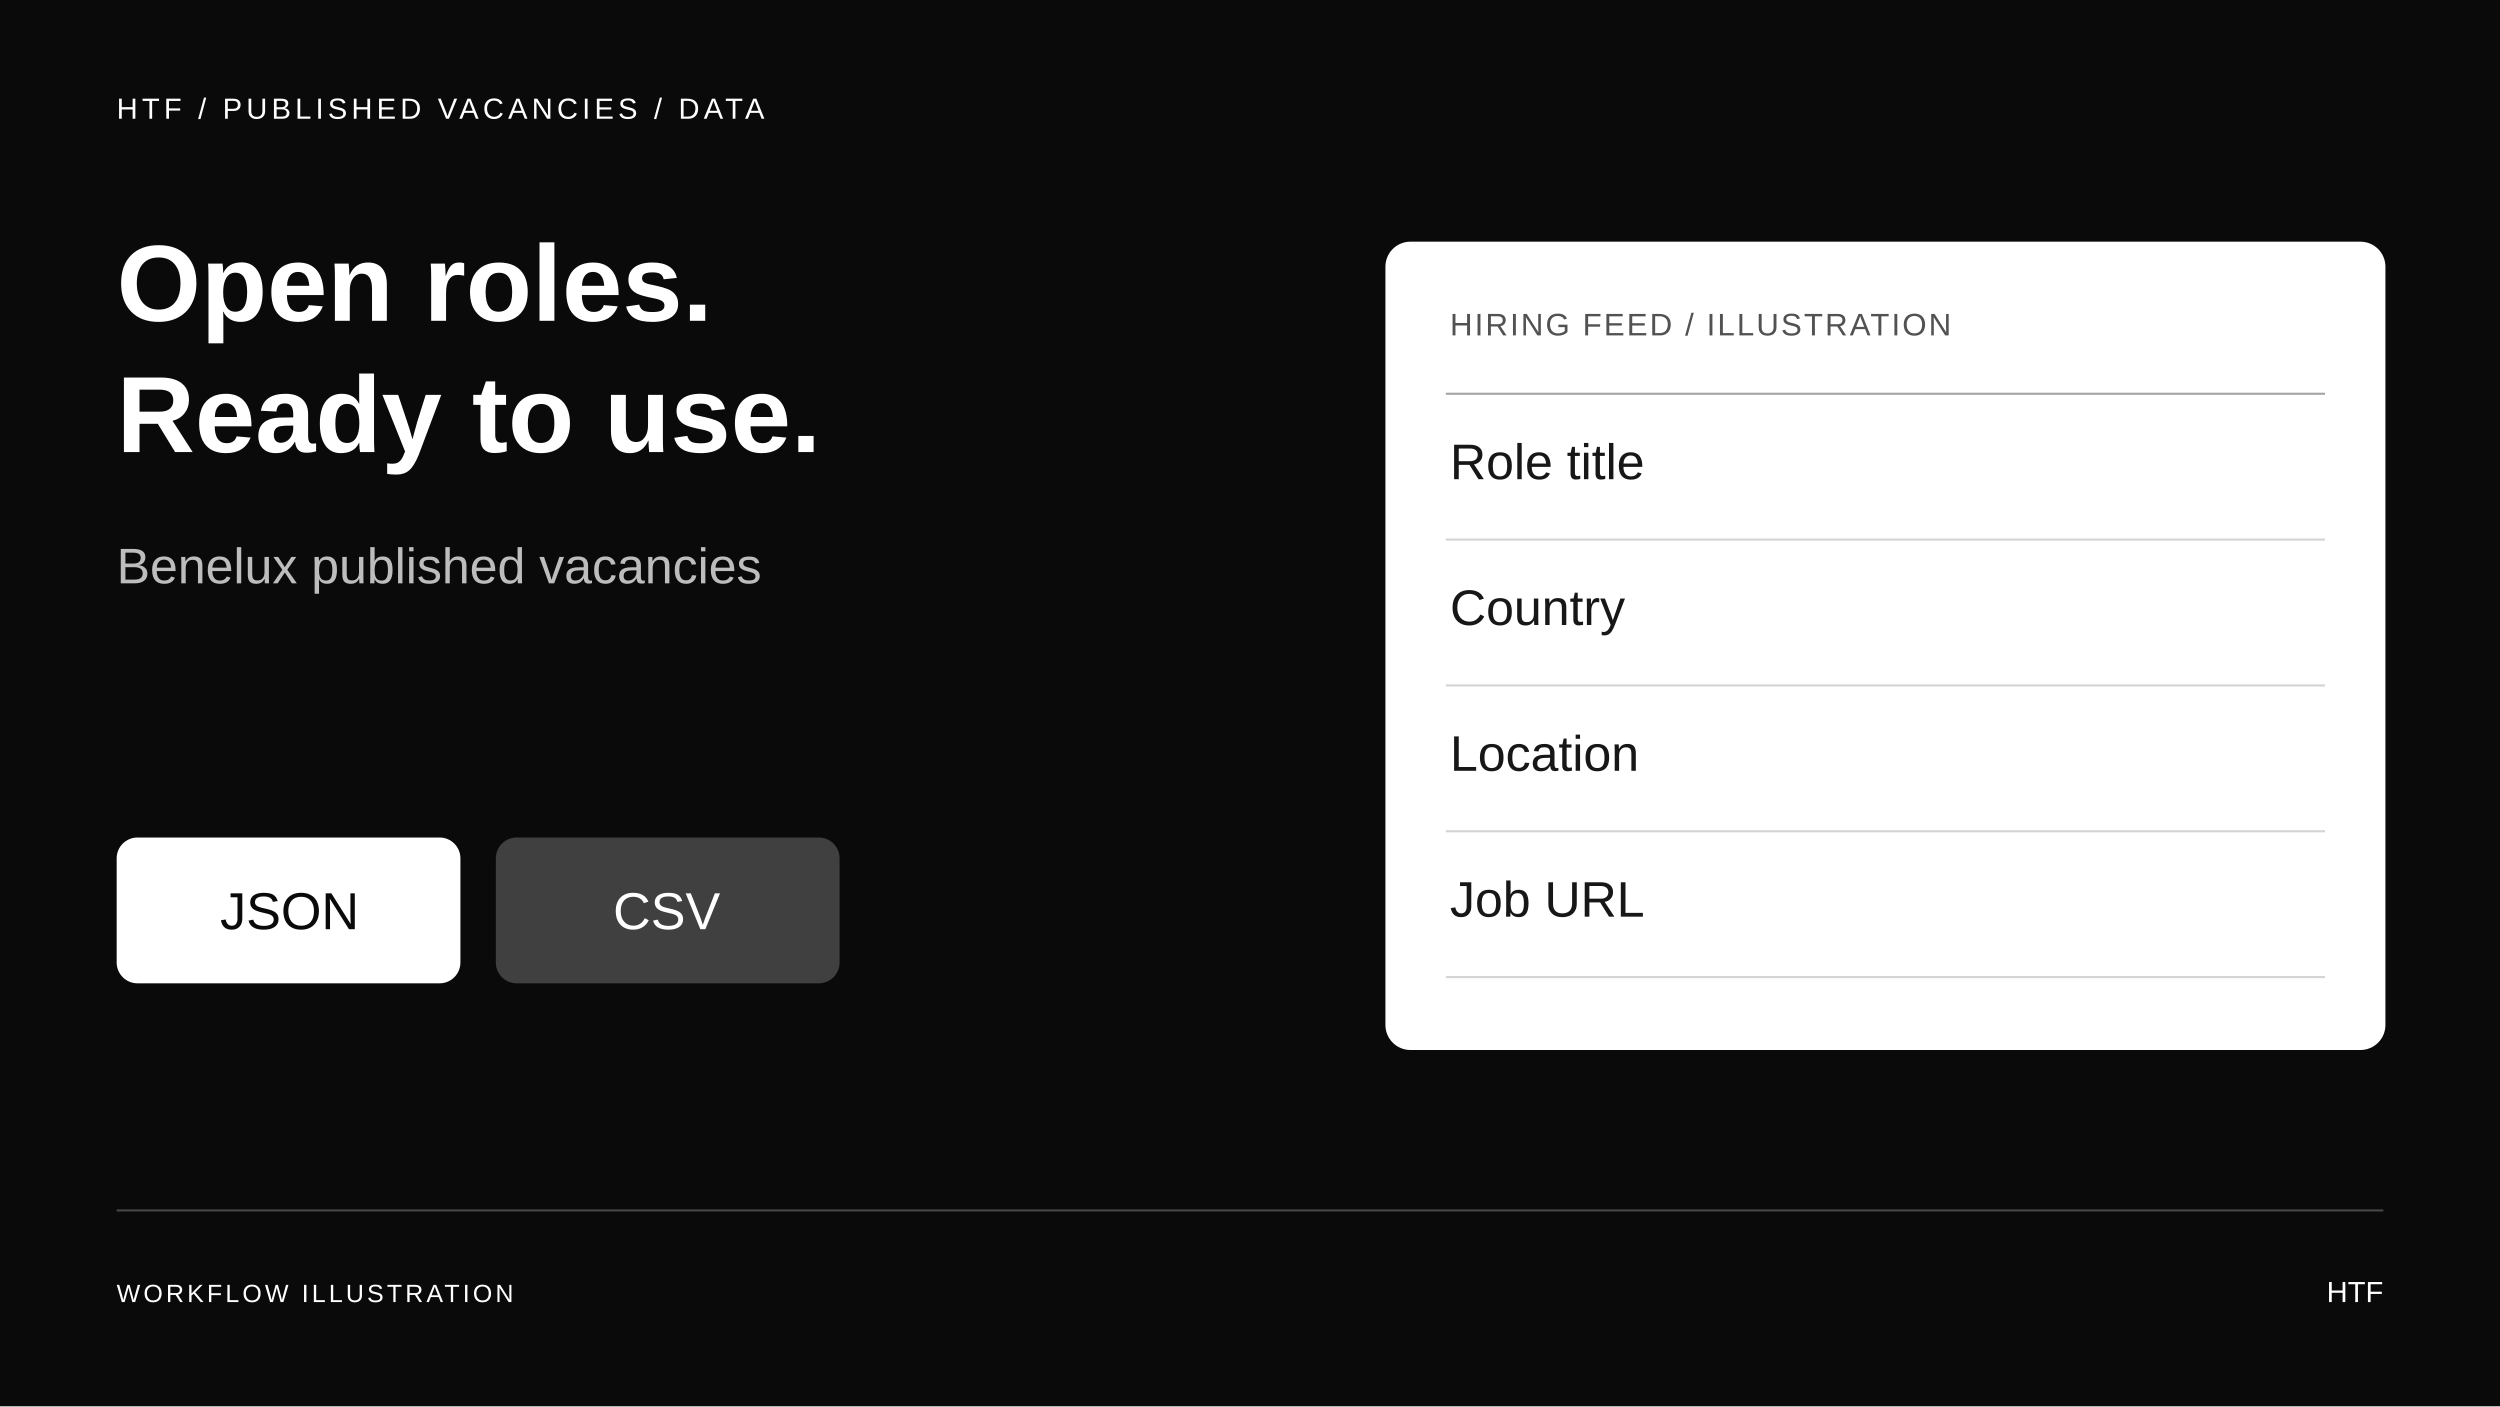
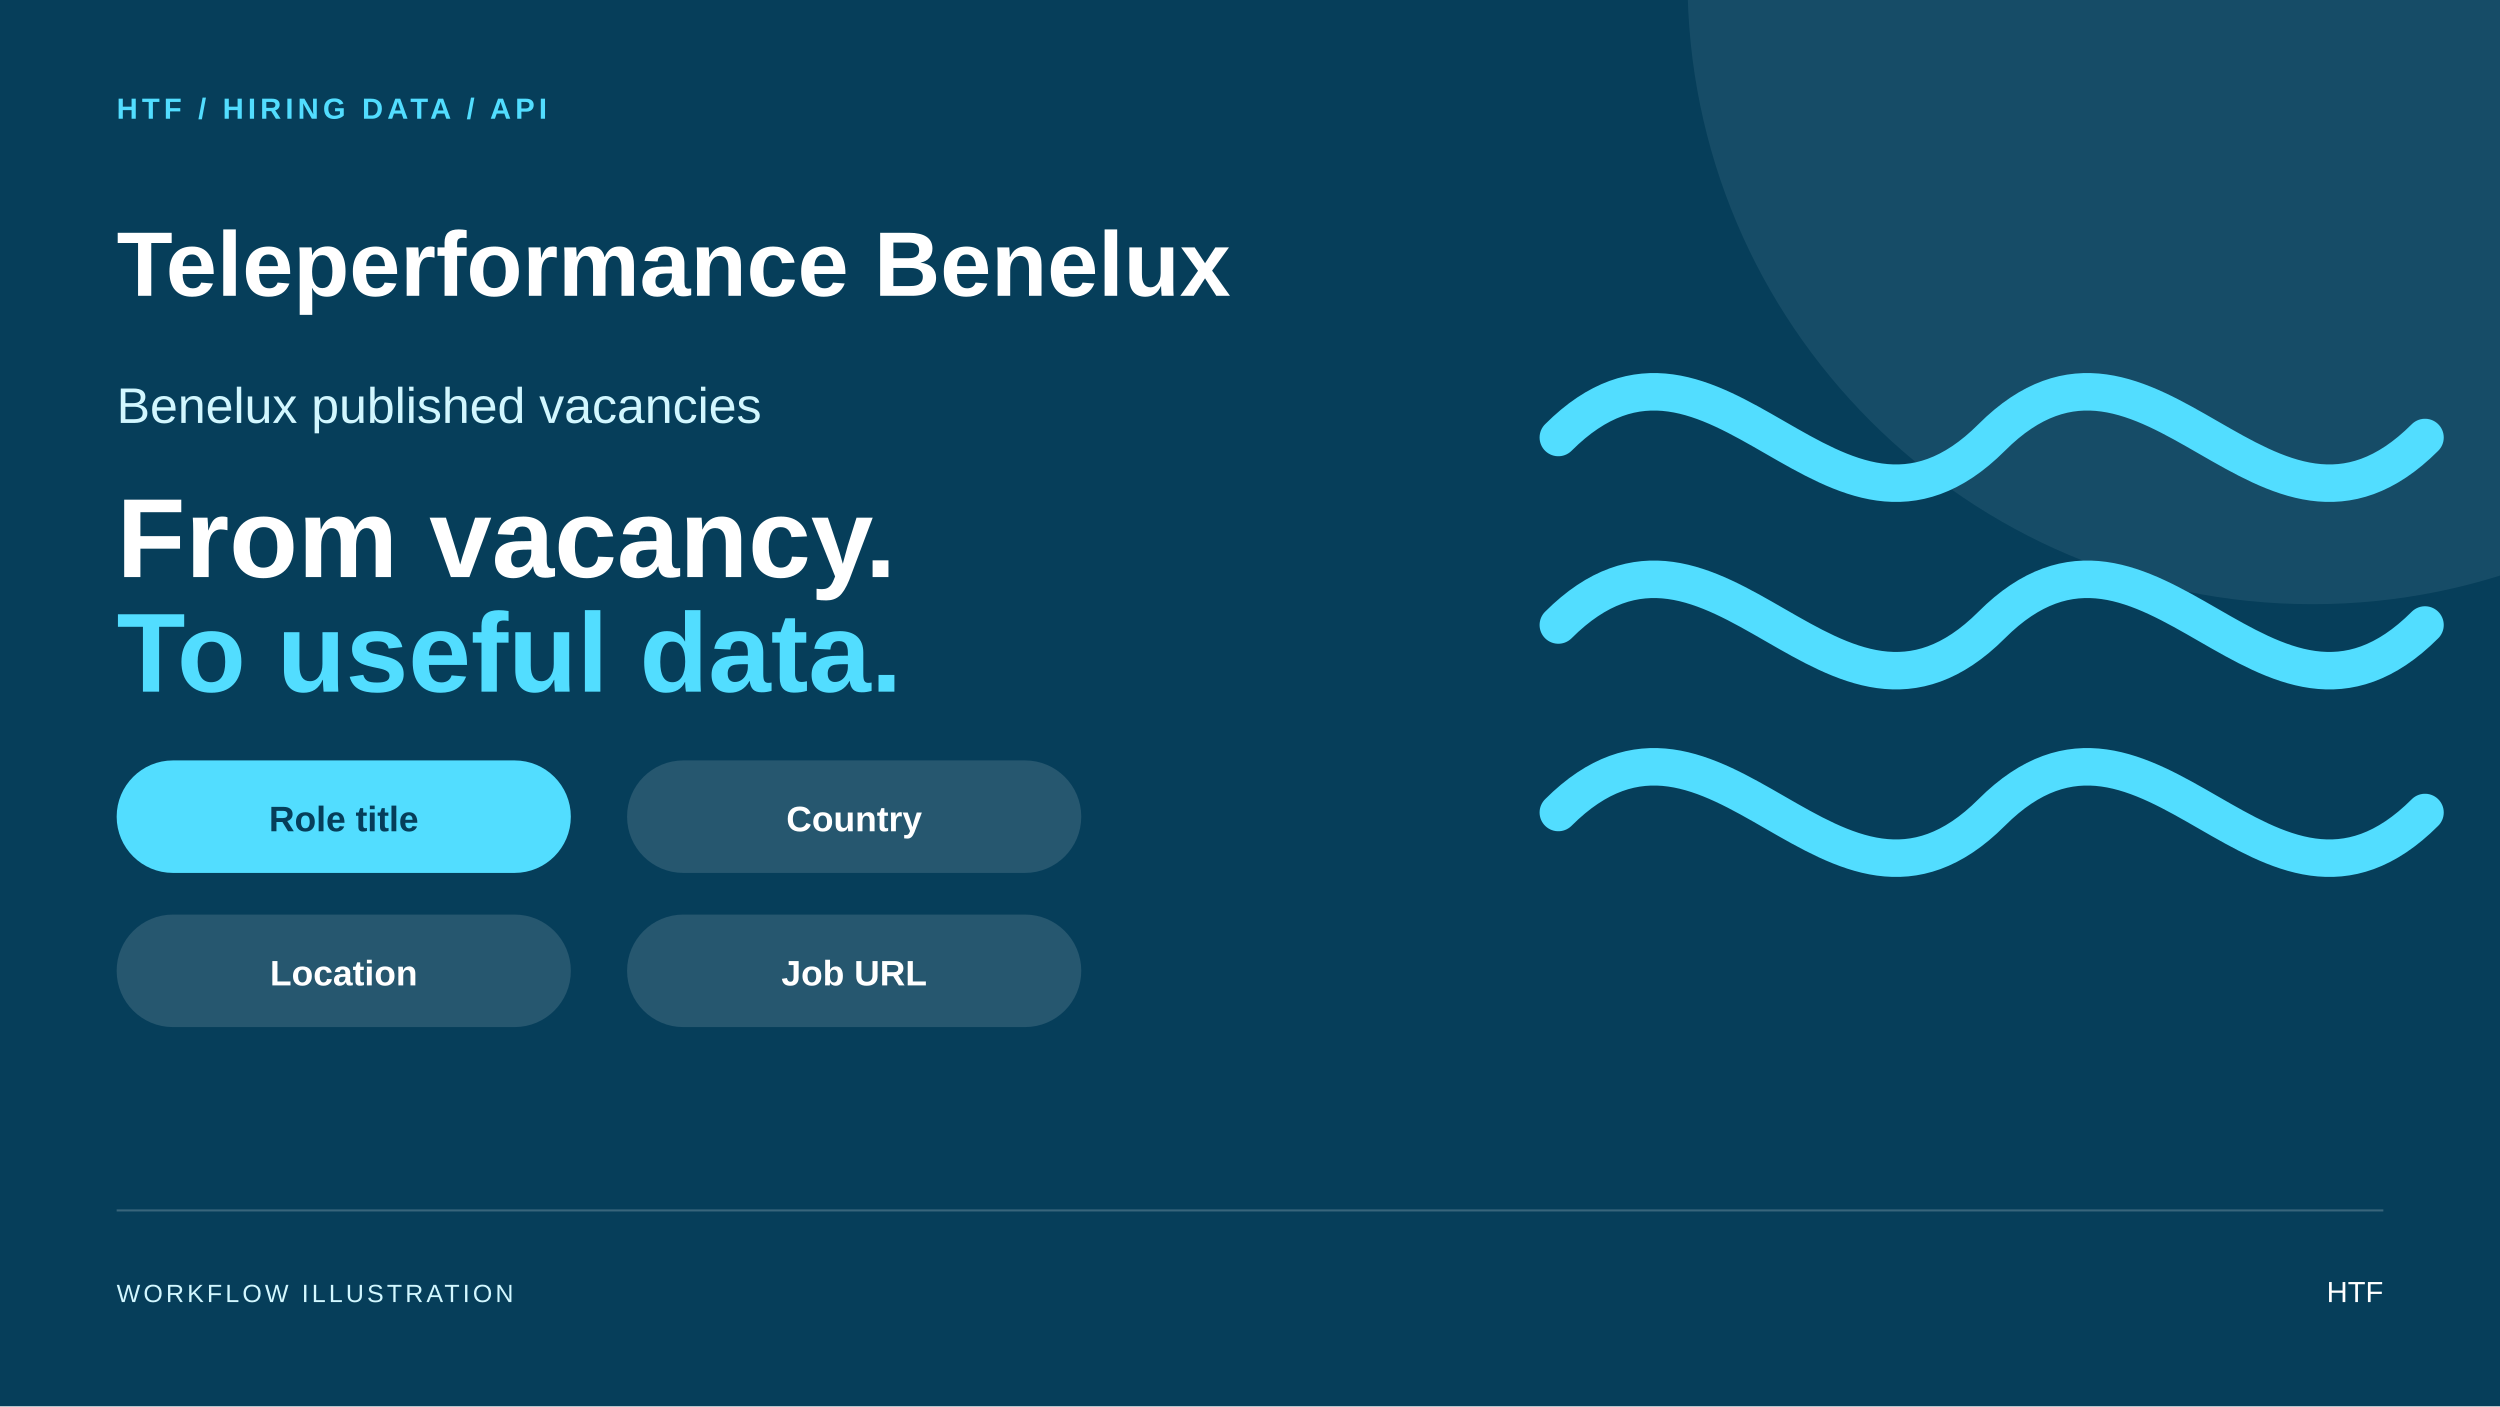
<svg xmlns="http://www.w3.org/2000/svg" width="1200" height="675" viewBox="0 0 1200 675" role="img">
-   <rect width="1200" height="675" fill="#0a0a0a" />
-   <text x="56" y="57" fill="#ffffff" font-family="Arial,sans-serif" font-size="14" letter-spacing="2">HTF / PUBLISHED VACANCIES / DATA</text>
-   <text x="56" y="154" fill="#ffffff" font-family="Arial,sans-serif" font-size="52" font-weight="700">Open roles.</text>
-   <text x="56" y="217" fill="#ffffff" font-family="Arial,sans-serif" font-size="52" font-weight="700">Ready to use.</text>
-   <text x="56" y="280" fill="#bdbdbd" font-family="Arial,sans-serif" font-size="24">Benelux published vacancies</text>
-   <rect x="665" y="116" width="480" height="388" rx="12" fill="#ffffff" />
-   <text x="696" y="161" fill="#525252" font-family="Arial,sans-serif" font-size="15" letter-spacing="1">HIRING FEED / ILLUSTRATION</text>
-   <path d="M694 189H1116" fill="none" stroke="#a3a3a3" />
-   <text x="696" y="230" fill="#171717" font-family="Arial,sans-serif" font-size="24">Role title</text>
-   <path d="M694 259H1116" fill="none" stroke="#d4d4d4" />
-   <text x="696" y="300" fill="#171717" font-family="Arial,sans-serif" font-size="24">Country</text>
-   <path d="M694 329H1116" fill="none" stroke="#d4d4d4" />
-   <text x="696" y="370" fill="#171717" font-family="Arial,sans-serif" font-size="24">Location</text>
-   <path d="M694 399H1116" fill="none" stroke="#d4d4d4" />
-   <text x="696" y="440" fill="#171717" font-family="Arial,sans-serif" font-size="24">Job URL</text>
-   <path d="M694 469H1116" fill="none" stroke="#d4d4d4" />
-   <rect x="56" y="402" width="165" height="70" rx="10" fill="#ffffff" />
-   <text x="139" y="446" fill="#0a0a0a" font-family="Arial,sans-serif" font-size="25" text-anchor="middle">JSON</text>
-   <rect x="238" y="402" width="165" height="70" rx="10" fill="#404040" />
-   <text x="320" y="446" fill="#ffffff" font-family="Arial,sans-serif" font-size="25" text-anchor="middle">CSV</text>
-   <path d="M56 581H1144" fill="none" stroke="#ffffff" opacity=".25" />
-   <text x="56" y="625" fill="#ffffff" font-family="Arial,sans-serif" font-size="12" letter-spacing="1.5">WORKFLOW ILLUSTRATION</text>
+   <rect width="1200" height="675" fill="#063e5a" />
+   <circle cx="1110" cy="-10" r="300" fill="#d2f7ff" opacity=".08" />
+   <text x="56" y="57" fill="#52ddff" font-family="Arial,sans-serif" font-size="14" font-weight="700" letter-spacing="2">HTF / HIRING DATA / API</text>
+   <text x="56" y="142" fill="#ffffff" font-family="Arial,sans-serif" font-size="44" font-weight="700">Teleperformance Benelux</text>
+   <text x="56" y="203" fill="#d2f7ff" font-family="Arial,sans-serif" font-size="24">Benelux published vacancies</text>
+   <text x="56" y="277" fill="#ffffff" font-family="Arial,sans-serif" font-size="54" font-weight="700">From vacancy.</text>
+   <text x="56" y="332" fill="#52ddff" font-family="Arial,sans-serif" font-size="54" font-weight="700">To useful data.</text>
+   <g transform="translate(56 365)">
+     <rect width="218" height="54" rx="27" fill="#52ddff" />
+     <text x="109" y="34" text-anchor="middle" fill="#063e5a" font-family="Arial,sans-serif" font-size="17" font-weight="700">Role title</text>
+   </g>
+   <g transform="translate(301 365)">
+     <rect width="218" height="54" rx="27" fill="rgba(255,255,255,.13)" />
+     <text x="109" y="34" text-anchor="middle" fill="#ffffff" font-family="Arial,sans-serif" font-size="17" font-weight="700">Country</text>
+   </g>
+   <g transform="translate(56 439)">
+     <rect width="218" height="54" rx="27" fill="rgba(255,255,255,.13)" />
+     <text x="109" y="34" text-anchor="middle" fill="#ffffff" font-family="Arial,sans-serif" font-size="17" font-weight="700">Location</text>
+   </g>
+   <g transform="translate(301 439)">
+     <rect width="218" height="54" rx="27" fill="rgba(255,255,255,.13)" />
+     <text x="109" y="34" text-anchor="middle" fill="#ffffff" font-family="Arial,sans-serif" font-size="17" font-weight="700">Job URL</text>
+   </g>
+   <path d="M748 210c76-76 132 76 208 0s132 76 208 0M748 300c76-76 132 76 208 0s132 76 208 0M748 390c76-76 132 76 208 0s132 76 208 0" fill="none" stroke="#52ddff" stroke-width="18" stroke-linecap="round" />
+   <path d="M56 581H1144" stroke="#ffffff" opacity=".2" />
+   <text x="56" y="625" fill="#d2f7ff" font-family="Arial,sans-serif" font-size="12" letter-spacing="1.5">WORKFLOW ILLUSTRATION</text>
  <text x="1144" y="625" fill="#ffffff" font-family="Arial,sans-serif" font-size="14" text-anchor="end">HTF</text>
</svg>
